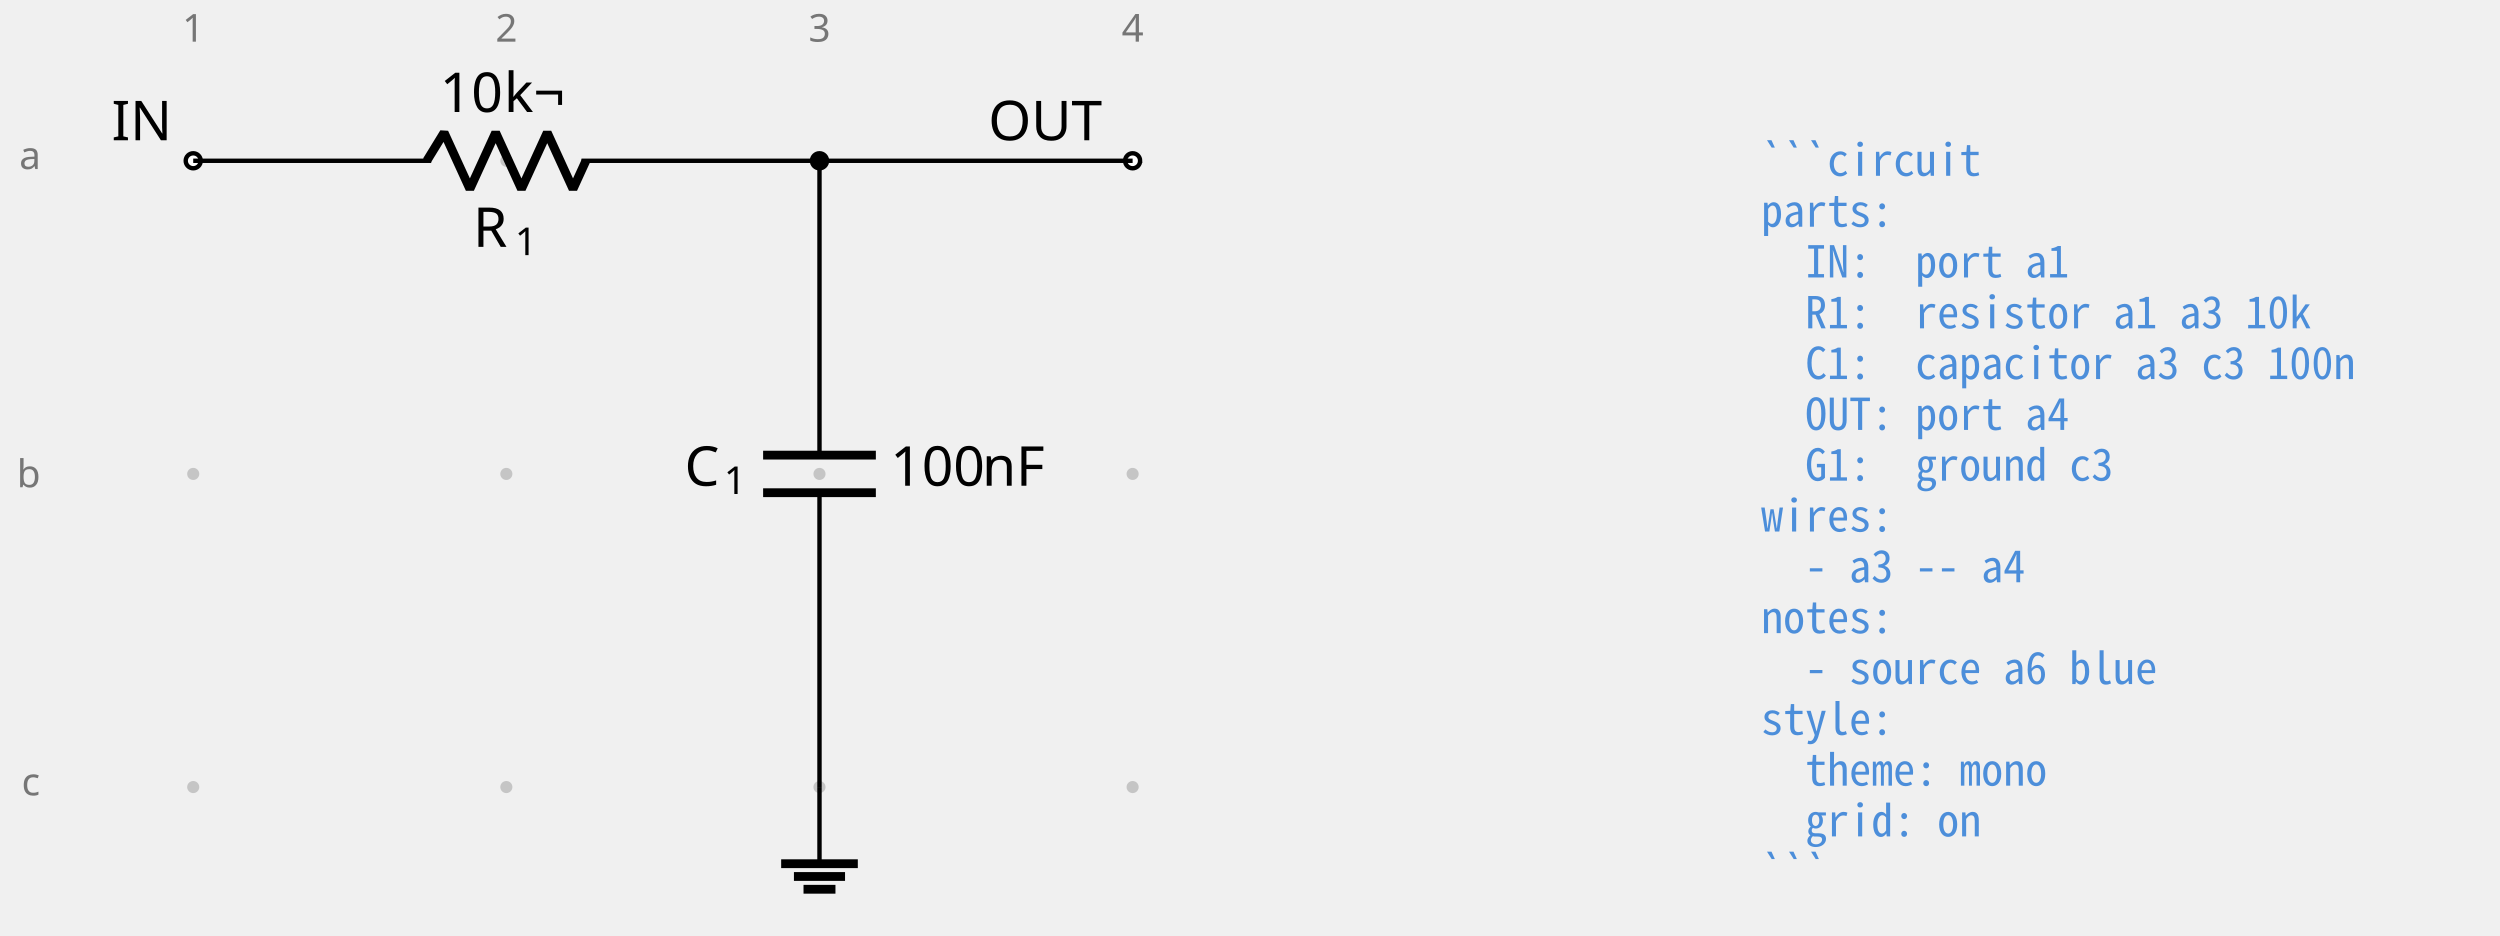
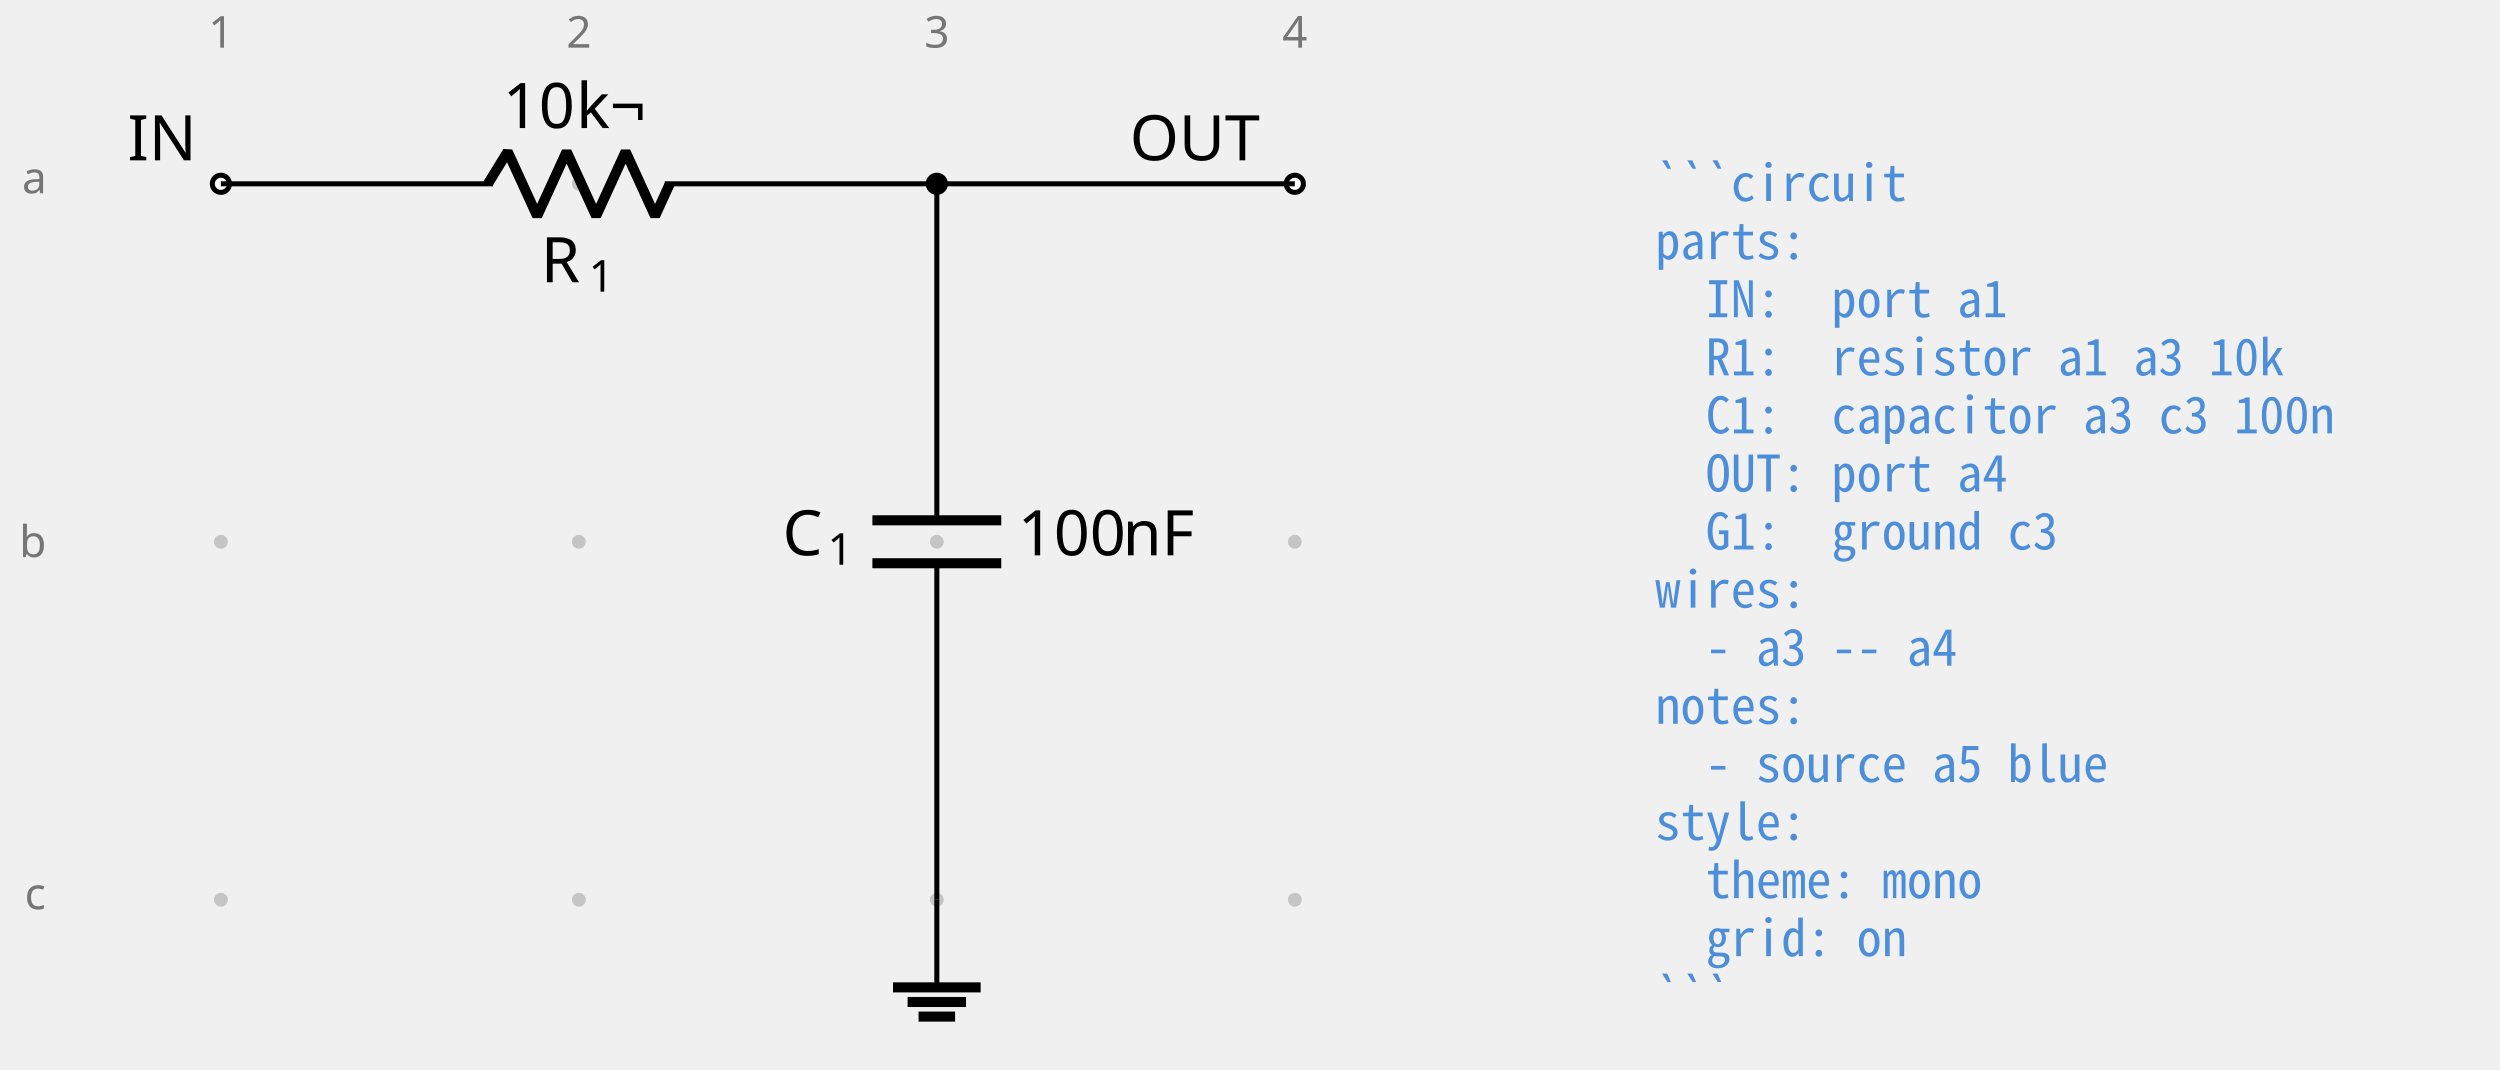
- <svg xmlns="http://www.w3.org/2000/svg" data-circuit-fence="0.1.0" fill="#000000" width="605.761" height="226.689" viewBox="-72 -72 454.321 170.017">
+ <svg xmlns="http://www.w3.org/2000/svg" data-circuit-fence="0.1.0" fill="#000000" width="529.887" height="226.689" viewBox="-72 -72 397.416 170.017">
  <g stroke="#000000" stroke-miterlimit="10" stroke-width=".8">
    <path fill="#767676" fill-opacity=".35" stroke="none" stroke-opacity=".35" d="M-35.787-42.781a1.1 1.1 0 1 0-2.2 0 1.1 1.1 0 0 0 2.2 0M-35.787 14.124a1.1 1.1 0 1 0-2.2 0 1.1 1.1 0 0 0 2.2 0M-35.787 71.03a1.1 1.1 0 1 0-2.2 0 1.1 1.1 0 0 0 2.2 0M21.118-42.781a1.1 1.1 0 1 0-2.2 0 1.1 1.1 0 0 0 2.2 0M21.118 14.124a1.1 1.1 0 1 0-2.2 0 1.1 1.1 0 0 0 2.2 0M21.118 71.03a1.1 1.1 0 1 0-2.2 0 1.1 1.1 0 0 0 2.2 0M78.024-42.781a1.1 1.1 0 1 0-2.2 0 1.1 1.1 0 0 0 2.2 0M78.024 14.124a1.1 1.1 0 1 0-2.2 0 1.1 1.1 0 0 0 2.2 0M78.024 71.03a1.1 1.1 0 1 0-2.2 0 1.1 1.1 0 0 0 2.2 0M134.93-42.781a1.1 1.1 0 1 0-2.2 0 1.1 1.1 0 0 0 2.2 0M134.93 14.124a1.1 1.1 0 1 0-2.2 0 1.1 1.1 0 0 0 2.2 0M134.93 71.03a1.1 1.1 0 1 0-2.2 0 1.1 1.1 0 0 0 2.2 0m-1.1 0" />
    <g fill="#767676" stroke="#767676">
      <text x="-36.887" y="-42.781" fill="#767676" stroke="none" font-family="cmr7" font-size="7" transform="translate(-1.993 -21.645)">1</text>
    </g>
    <g fill="#767676" stroke="#767676">
      <text x="-36.887" y="-42.781" fill="#767676" stroke="none" font-family="cmr7" font-size="7" transform="translate(54.912 -21.645)">2</text>
    </g>
    <g fill="#767676" stroke="#767676">
      <text x="-36.887" y="-42.781" fill="#767676" stroke="none" font-family="cmr7" font-size="7" transform="translate(111.818 -21.645)">3</text>
    </g>
    <g fill="#767676" stroke="#767676">
      <text x="-36.887" y="-42.781" fill="#767676" stroke="none" font-family="cmr7" font-size="7" transform="translate(168.723 -21.645)">4</text>
    </g>
    <g fill="#767676" stroke="#767676">
      <text x="-36.887" y="-42.781" fill="#767676" stroke="none" font-family="cmr7" font-size="7" transform="translate(-31.62 1.507)">a</text>
    </g>
    <g fill="#767676" stroke="#767676">
      <text x="-36.887" y="-42.781" fill="#767676" stroke="none" font-family="cmr7" font-size="7" transform="translate(-32.05 59.336)">b</text>
    </g>
    <g fill="#767676" stroke="#767676">
      <text x="-36.887" y="-42.781" fill="#767676" stroke="none" font-family="cmr7" font-size="7" transform="translate(-31.189 115.318)">c</text>
    </g>
    <g fill="#ffffff">
      <path d="M-35.522-42.781a1.365 1.365 0 1 0-2.73 0 1.365 1.365 0 0 0 2.73 0Zm-1.365 0" />
    </g>
    <text x="-36.887" y="-42.781" stroke="none" font-family="cmr10" font-size="10" transform="translate(-14.844 -3.733)">IN</text>
    <path fill="none" d="M-36.887-42.781h.4m-.4 0H6.36m27.315 0h43.248m-.4 0h.4" />
    <g stroke-linejoin="bevel" stroke-width="1.6">
      <path fill="none" d="m5.561-42.781 3.143-5.122L13.39-37.66l4.685-10.243 4.686 10.243 4.686-10.243 4.686 10.243 2.343-5.121" />
    </g>
    <g stroke="none">
      <text x="-36.887" y="-42.781" font-family="cmmi10" font-size="10" transform="translate(50.866 15.648)">R</text>
      <text x="-29.294" y="-41.281" font-family="cmr7" font-size="7" transform="translate(50.866 15.648)">1</text>
    </g>
    <g stroke="none" font-family="cmr10" font-size="10">
      <text x="-36.887" y="-42.781" transform="translate(44.822 -8.863)">10</text>
      <text x="-25.221" y="-42.781" transform="translate(44.822 -8.863)">k¬</text>
    </g>
    <path fill="none" d="M76.924-42.781v.4m0-.4v53.49m0 6.83v53.49m0-.399v.4" />
    <g stroke-width="1.6">
      <path fill="none" d="M87.167 10.71H66.68m20.486 6.828H66.68" />
    </g>
    <g stroke="none">
      <text x="-36.887" y="-42.781" font-family="cmmi10" font-size="10" transform="translate(89.296 59.058)">C</text>
      <text x="-29.74" y="-41.281" font-family="cmr7" font-size="7" transform="translate(89.296 59.058)">1</text>
    </g>
    <g stroke="none" font-family="cmr10" font-size="10">
      <text x="-36.887" y="-42.781" transform="translate(126.693 59.058)">100</text>
      <text x="-20.22" y="-42.781" transform="translate(126.693 59.058)">nF</text>
    </g>
    <g fill="#ffffff">
      <path d="M135.195-42.781a1.365 1.365 0 1 0-2.731 0 1.365 1.365 0 0 0 2.73 0Zm-1.366 0" />
    </g>
    <text x="-36.887" y="-42.781" stroke="none" font-family="cmr10" font-size="10" transform="translate(144.483 -3.733)">OUT</text>
    <path fill="none" d="M76.924 71.03v13.93" />
    <path fill="none" stroke-width="1.6" d="M69.959 84.96h13.93M72.28 87.282h9.287m-7.545 2.322h5.804" />
    <path fill="none" d="M76.924-42.781h56.905" />
    <path d="M78.29-42.781a1.365 1.365 0 1 0-2.732 0 1.365 1.365 0 0 0 2.731 0Zm-1.366 0" />
    <g>
-       <text x="-36.887" y="-42.781" fill="#4c8eda" stroke="none" font-family="'Noto Sans Mono CJK JP',ui-monospace,'SFMono-Regular',Consolas,'Liberation Mono',monospace" font-size="8" transform="translate(284.927 2.733)" xml:space="preserve">```circuit</text>
+       <text x="-36.887" y="-42.781" fill="#4c8eda" stroke="none" font-family="'Noto Sans Mono CJK JP',ui-monospace,'SFMono-Regular',Consolas,'Liberation Mono',monospace" font-size="8" transform="translate(228.022 2.733)" xml:space="preserve">```circuit</text>
    </g>
    <g>
-       <text x="-36.887" y="-42.781" fill="#4c8eda" stroke="none" font-family="'Noto Sans Mono CJK JP',ui-monospace,'SFMono-Regular',Consolas,'Liberation Mono',monospace" font-size="8" transform="translate(284.927 11.98)" xml:space="preserve">parts:</text>
+       <text x="-36.887" y="-42.781" fill="#4c8eda" stroke="none" font-family="'Noto Sans Mono CJK JP',ui-monospace,'SFMono-Regular',Consolas,'Liberation Mono',monospace" font-size="8" transform="translate(228.022 11.98)" xml:space="preserve">parts:</text>
    </g>
    <g>
-       <text x="-36.887" y="-42.781" fill="#4c8eda" stroke="none" font-family="'Noto Sans Mono CJK JP',ui-monospace,'SFMono-Regular',Consolas,'Liberation Mono',monospace" font-size="8" transform="translate(284.927 21.2)" xml:space="preserve">  IN:  port a1</text>
+       <text x="-36.887" y="-42.781" fill="#4c8eda" stroke="none" font-family="'Noto Sans Mono CJK JP',ui-monospace,'SFMono-Regular',Consolas,'Liberation Mono',monospace" font-size="8" transform="translate(228.022 21.2)" xml:space="preserve">  IN:  port a1</text>
    </g>
    <g>
-       <text x="-36.887" y="-42.781" fill="#4c8eda" stroke="none" font-family="'Noto Sans Mono CJK JP',ui-monospace,'SFMono-Regular',Consolas,'Liberation Mono',monospace" font-size="8" transform="translate(284.927 30.446)" xml:space="preserve">  R1:  resistor a1 a3 10k</text>
+       <text x="-36.887" y="-42.781" fill="#4c8eda" stroke="none" font-family="'Noto Sans Mono CJK JP',ui-monospace,'SFMono-Regular',Consolas,'Liberation Mono',monospace" font-size="8" transform="translate(228.022 30.446)" xml:space="preserve">  R1:  resistor a1 a3 10k</text>
    </g>
    <g>
-       <text x="-36.887" y="-42.781" fill="#4c8eda" stroke="none" font-family="'Noto Sans Mono CJK JP',ui-monospace,'SFMono-Regular',Consolas,'Liberation Mono',monospace" font-size="8" transform="translate(284.927 39.665)" xml:space="preserve">  C1:  capacitor a3 c3 100n</text>
+       <text x="-36.887" y="-42.781" fill="#4c8eda" stroke="none" font-family="'Noto Sans Mono CJK JP',ui-monospace,'SFMono-Regular',Consolas,'Liberation Mono',monospace" font-size="8" transform="translate(228.022 39.665)" xml:space="preserve">  C1:  capacitor a3 c3 100n</text>
    </g>
    <g>
-       <text x="-36.887" y="-42.781" fill="#4c8eda" stroke="none" font-family="'Noto Sans Mono CJK JP',ui-monospace,'SFMono-Regular',Consolas,'Liberation Mono',monospace" font-size="8" transform="translate(284.927 48.912)" xml:space="preserve">  OUT: port a4</text>
+       <text x="-36.887" y="-42.781" fill="#4c8eda" stroke="none" font-family="'Noto Sans Mono CJK JP',ui-monospace,'SFMono-Regular',Consolas,'Liberation Mono',monospace" font-size="8" transform="translate(228.022 48.912)" xml:space="preserve">  OUT: port a4</text>
    </g>
    <g>
-       <text x="-36.887" y="-42.781" fill="#4c8eda" stroke="none" font-family="'Noto Sans Mono CJK JP',ui-monospace,'SFMono-Regular',Consolas,'Liberation Mono',monospace" font-size="8" transform="translate(284.927 58.131)" xml:space="preserve">  G1:  ground c3</text>
+       <text x="-36.887" y="-42.781" fill="#4c8eda" stroke="none" font-family="'Noto Sans Mono CJK JP',ui-monospace,'SFMono-Regular',Consolas,'Liberation Mono',monospace" font-size="8" transform="translate(228.022 58.131)" xml:space="preserve">  G1:  ground c3</text>
    </g>
    <g>
-       <text x="-36.887" y="-42.781" fill="#4c8eda" stroke="none" font-family="'Noto Sans Mono CJK JP',ui-monospace,'SFMono-Regular',Consolas,'Liberation Mono',monospace" font-size="8" transform="translate(284.927 67.378)" xml:space="preserve">wires:</text>
+       <text x="-36.887" y="-42.781" fill="#4c8eda" stroke="none" font-family="'Noto Sans Mono CJK JP',ui-monospace,'SFMono-Regular',Consolas,'Liberation Mono',monospace" font-size="8" transform="translate(228.022 67.378)" xml:space="preserve">wires:</text>
    </g>
    <g>
-       <text x="-36.887" y="-42.781" fill="#4c8eda" stroke="none" font-family="'Noto Sans Mono CJK JP',ui-monospace,'SFMono-Regular',Consolas,'Liberation Mono',monospace" font-size="8" transform="translate(284.927 76.596)" xml:space="preserve">  - a3 -- a4</text>
+       <text x="-36.887" y="-42.781" fill="#4c8eda" stroke="none" font-family="'Noto Sans Mono CJK JP',ui-monospace,'SFMono-Regular',Consolas,'Liberation Mono',monospace" font-size="8" transform="translate(228.022 76.596)" xml:space="preserve">  - a3 -- a4</text>
    </g>
    <g>
-       <text x="-36.887" y="-42.781" fill="#4c8eda" stroke="none" font-family="'Noto Sans Mono CJK JP',ui-monospace,'SFMono-Regular',Consolas,'Liberation Mono',monospace" font-size="8" transform="translate(284.927 85.844)" xml:space="preserve">notes:</text>
+       <text x="-36.887" y="-42.781" fill="#4c8eda" stroke="none" font-family="'Noto Sans Mono CJK JP',ui-monospace,'SFMono-Regular',Consolas,'Liberation Mono',monospace" font-size="8" transform="translate(228.022 85.844)" xml:space="preserve">notes:</text>
    </g>
    <g>
-       <text x="-36.887" y="-42.781" fill="#4c8eda" stroke="none" font-family="'Noto Sans Mono CJK JP',ui-monospace,'SFMono-Regular',Consolas,'Liberation Mono',monospace" font-size="8" transform="translate(284.927 95.091)" xml:space="preserve">  - source a6 blue</text>
+       <text x="-36.887" y="-42.781" fill="#4c8eda" stroke="none" font-family="'Noto Sans Mono CJK JP',ui-monospace,'SFMono-Regular',Consolas,'Liberation Mono',monospace" font-size="8" transform="translate(228.022 95.091)" xml:space="preserve">  - source a5 blue</text>
    </g>
    <g>
-       <text x="-36.887" y="-42.781" fill="#4c8eda" stroke="none" font-family="'Noto Sans Mono CJK JP',ui-monospace,'SFMono-Regular',Consolas,'Liberation Mono',monospace" font-size="8" transform="translate(284.927 104.31)" xml:space="preserve">style:</text>
+       <text x="-36.887" y="-42.781" fill="#4c8eda" stroke="none" font-family="'Noto Sans Mono CJK JP',ui-monospace,'SFMono-Regular',Consolas,'Liberation Mono',monospace" font-size="8" transform="translate(228.022 104.31)" xml:space="preserve">style:</text>
    </g>
    <g>
-       <text x="-36.887" y="-42.781" fill="#4c8eda" stroke="none" font-family="'Noto Sans Mono CJK JP',ui-monospace,'SFMono-Regular',Consolas,'Liberation Mono',monospace" font-size="8" transform="translate(284.927 113.557)" xml:space="preserve">  theme: mono</text>
+       <text x="-36.887" y="-42.781" fill="#4c8eda" stroke="none" font-family="'Noto Sans Mono CJK JP',ui-monospace,'SFMono-Regular',Consolas,'Liberation Mono',monospace" font-size="8" transform="translate(228.022 113.557)" xml:space="preserve">  theme: mono</text>
    </g>
    <g>
-       <text x="-36.887" y="-42.781" fill="#4c8eda" stroke="none" font-family="'Noto Sans Mono CJK JP',ui-monospace,'SFMono-Regular',Consolas,'Liberation Mono',monospace" font-size="8" transform="translate(284.927 122.775)" xml:space="preserve">  grid: on</text>
+       <text x="-36.887" y="-42.781" fill="#4c8eda" stroke="none" font-family="'Noto Sans Mono CJK JP',ui-monospace,'SFMono-Regular',Consolas,'Liberation Mono',monospace" font-size="8" transform="translate(228.022 122.775)" xml:space="preserve">  grid: on</text>
    </g>
    <g>
-       <text x="-36.887" y="-42.781" fill="#4c8eda" stroke="none" font-family="'Noto Sans Mono CJK JP',ui-monospace,'SFMono-Regular',Consolas,'Liberation Mono',monospace" font-size="8" transform="translate(284.927 132.023)" xml:space="preserve">```</text>
+       <text x="-36.887" y="-42.781" fill="#4c8eda" stroke="none" font-family="'Noto Sans Mono CJK JP',ui-monospace,'SFMono-Regular',Consolas,'Liberation Mono',monospace" font-size="8" transform="translate(228.022 132.023)" xml:space="preserve">```</text>
    </g>
  </g>
</svg>
